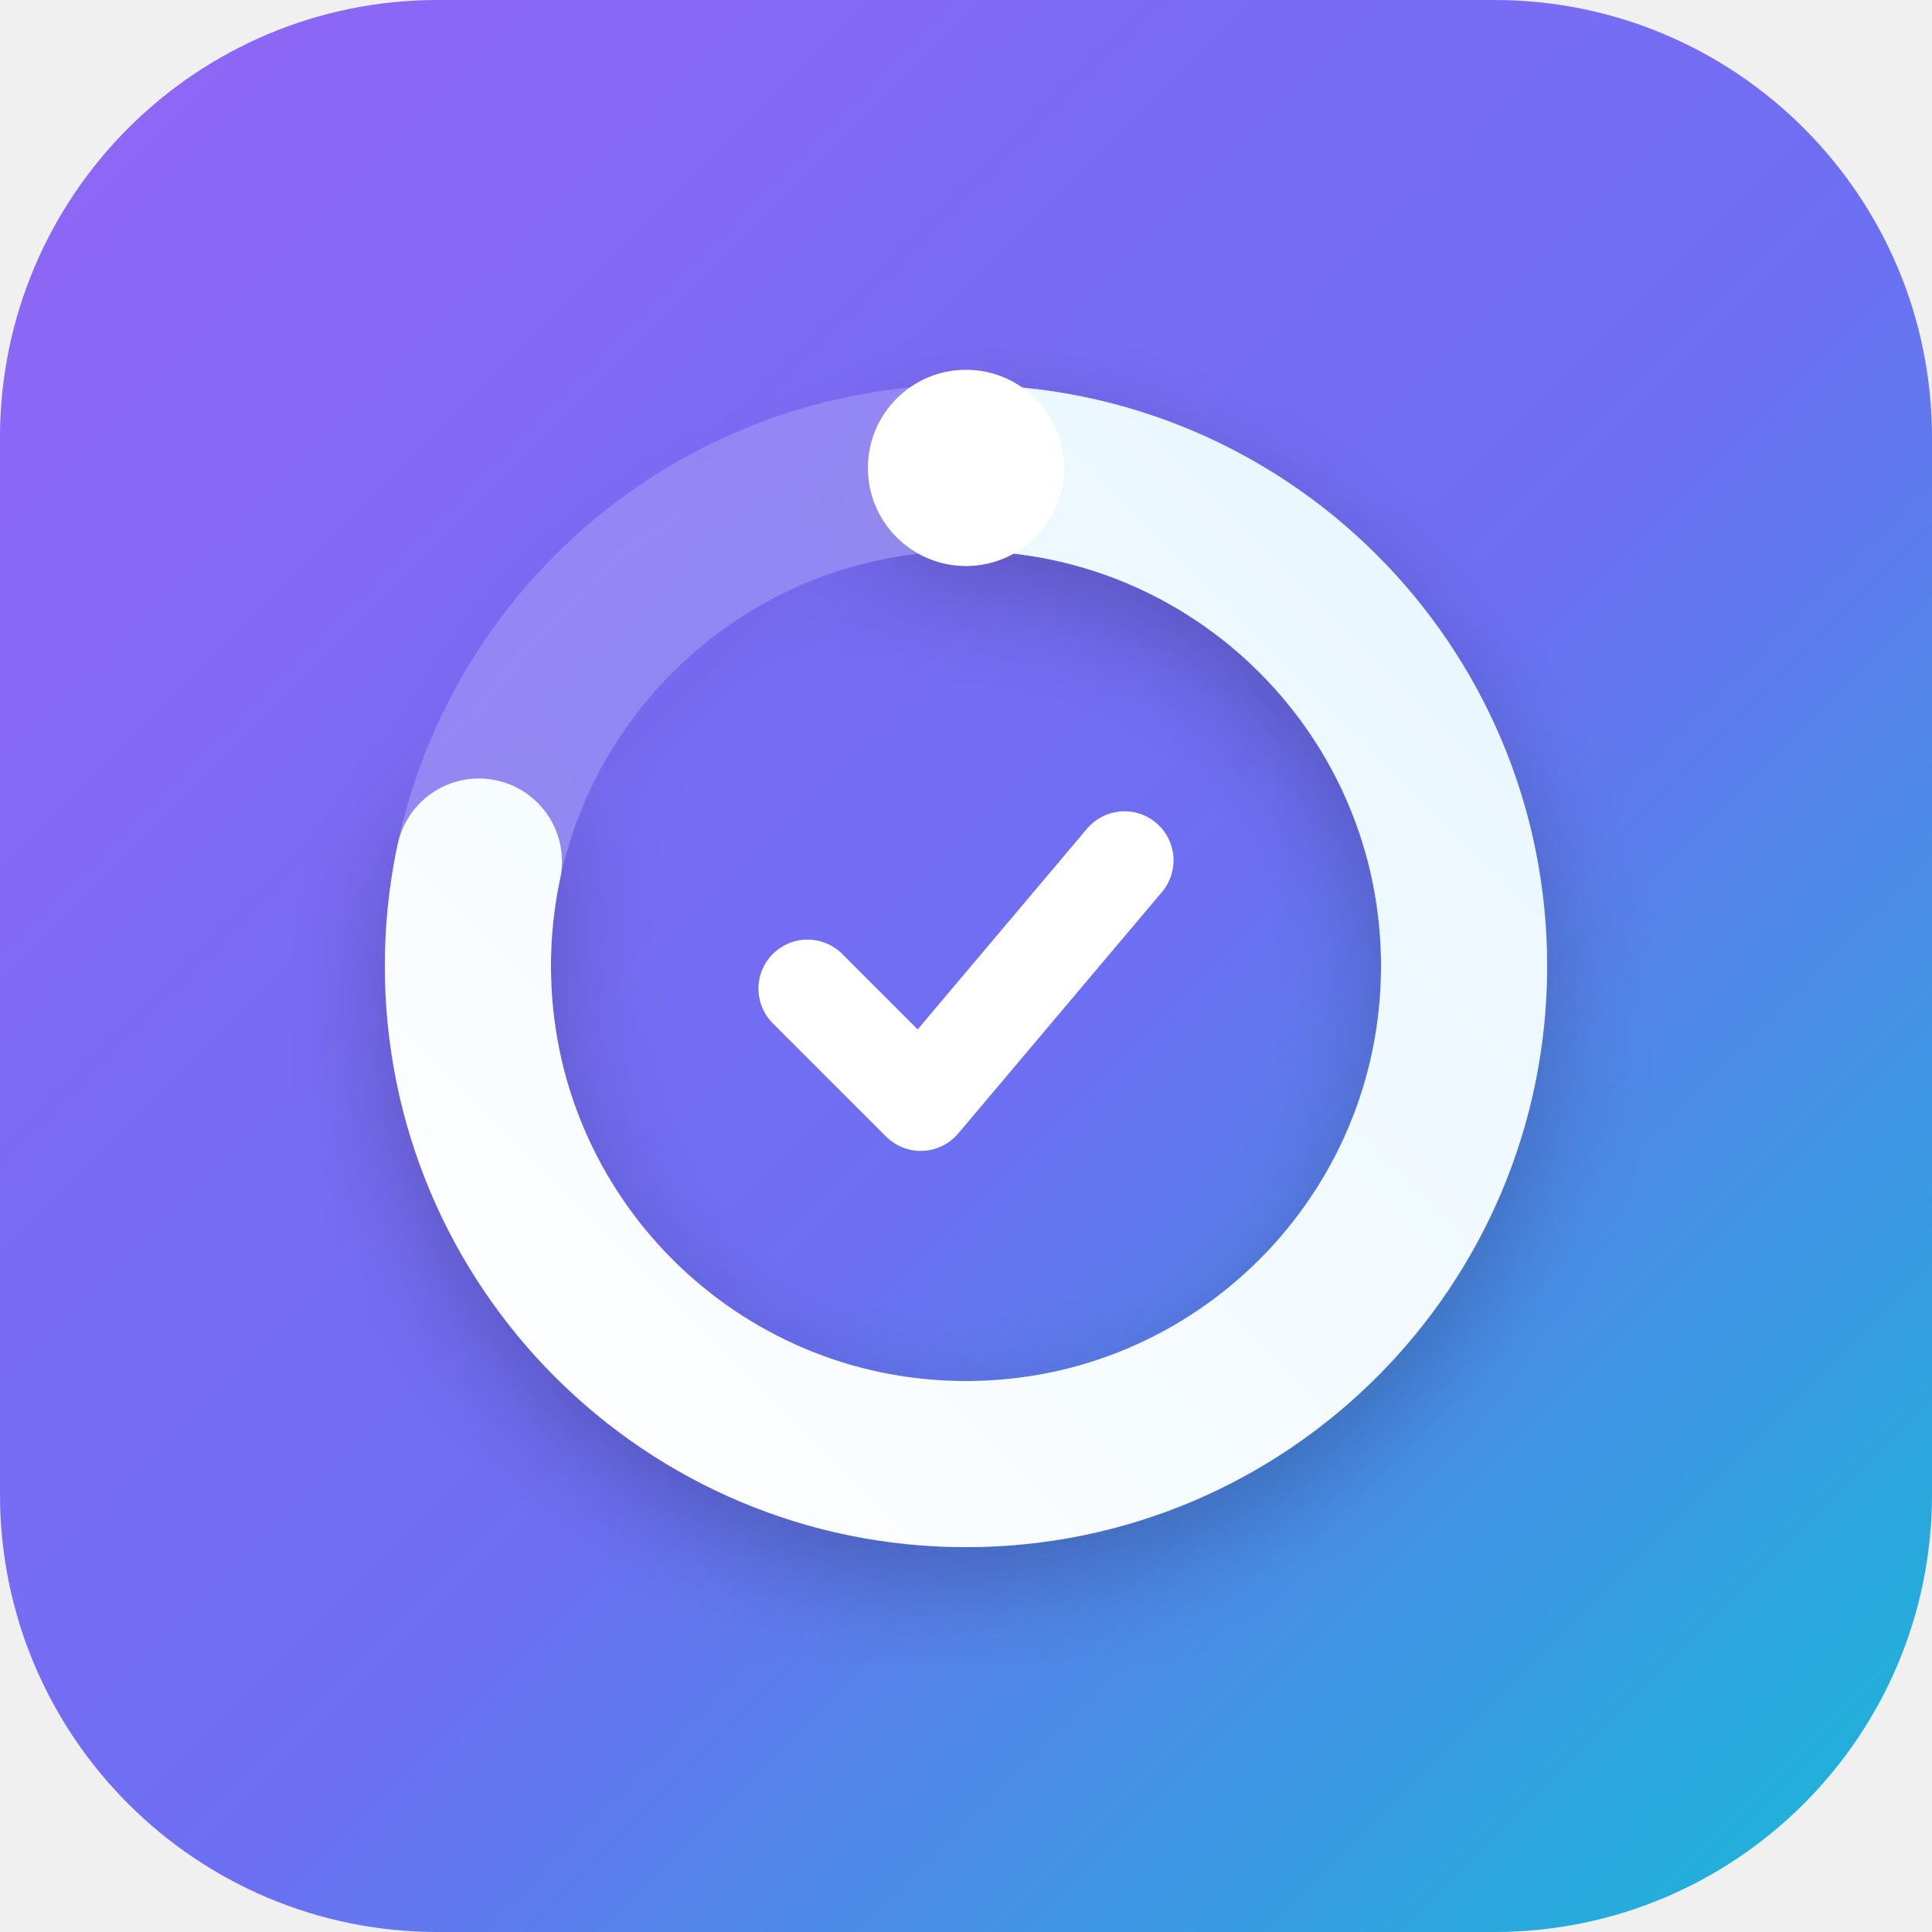
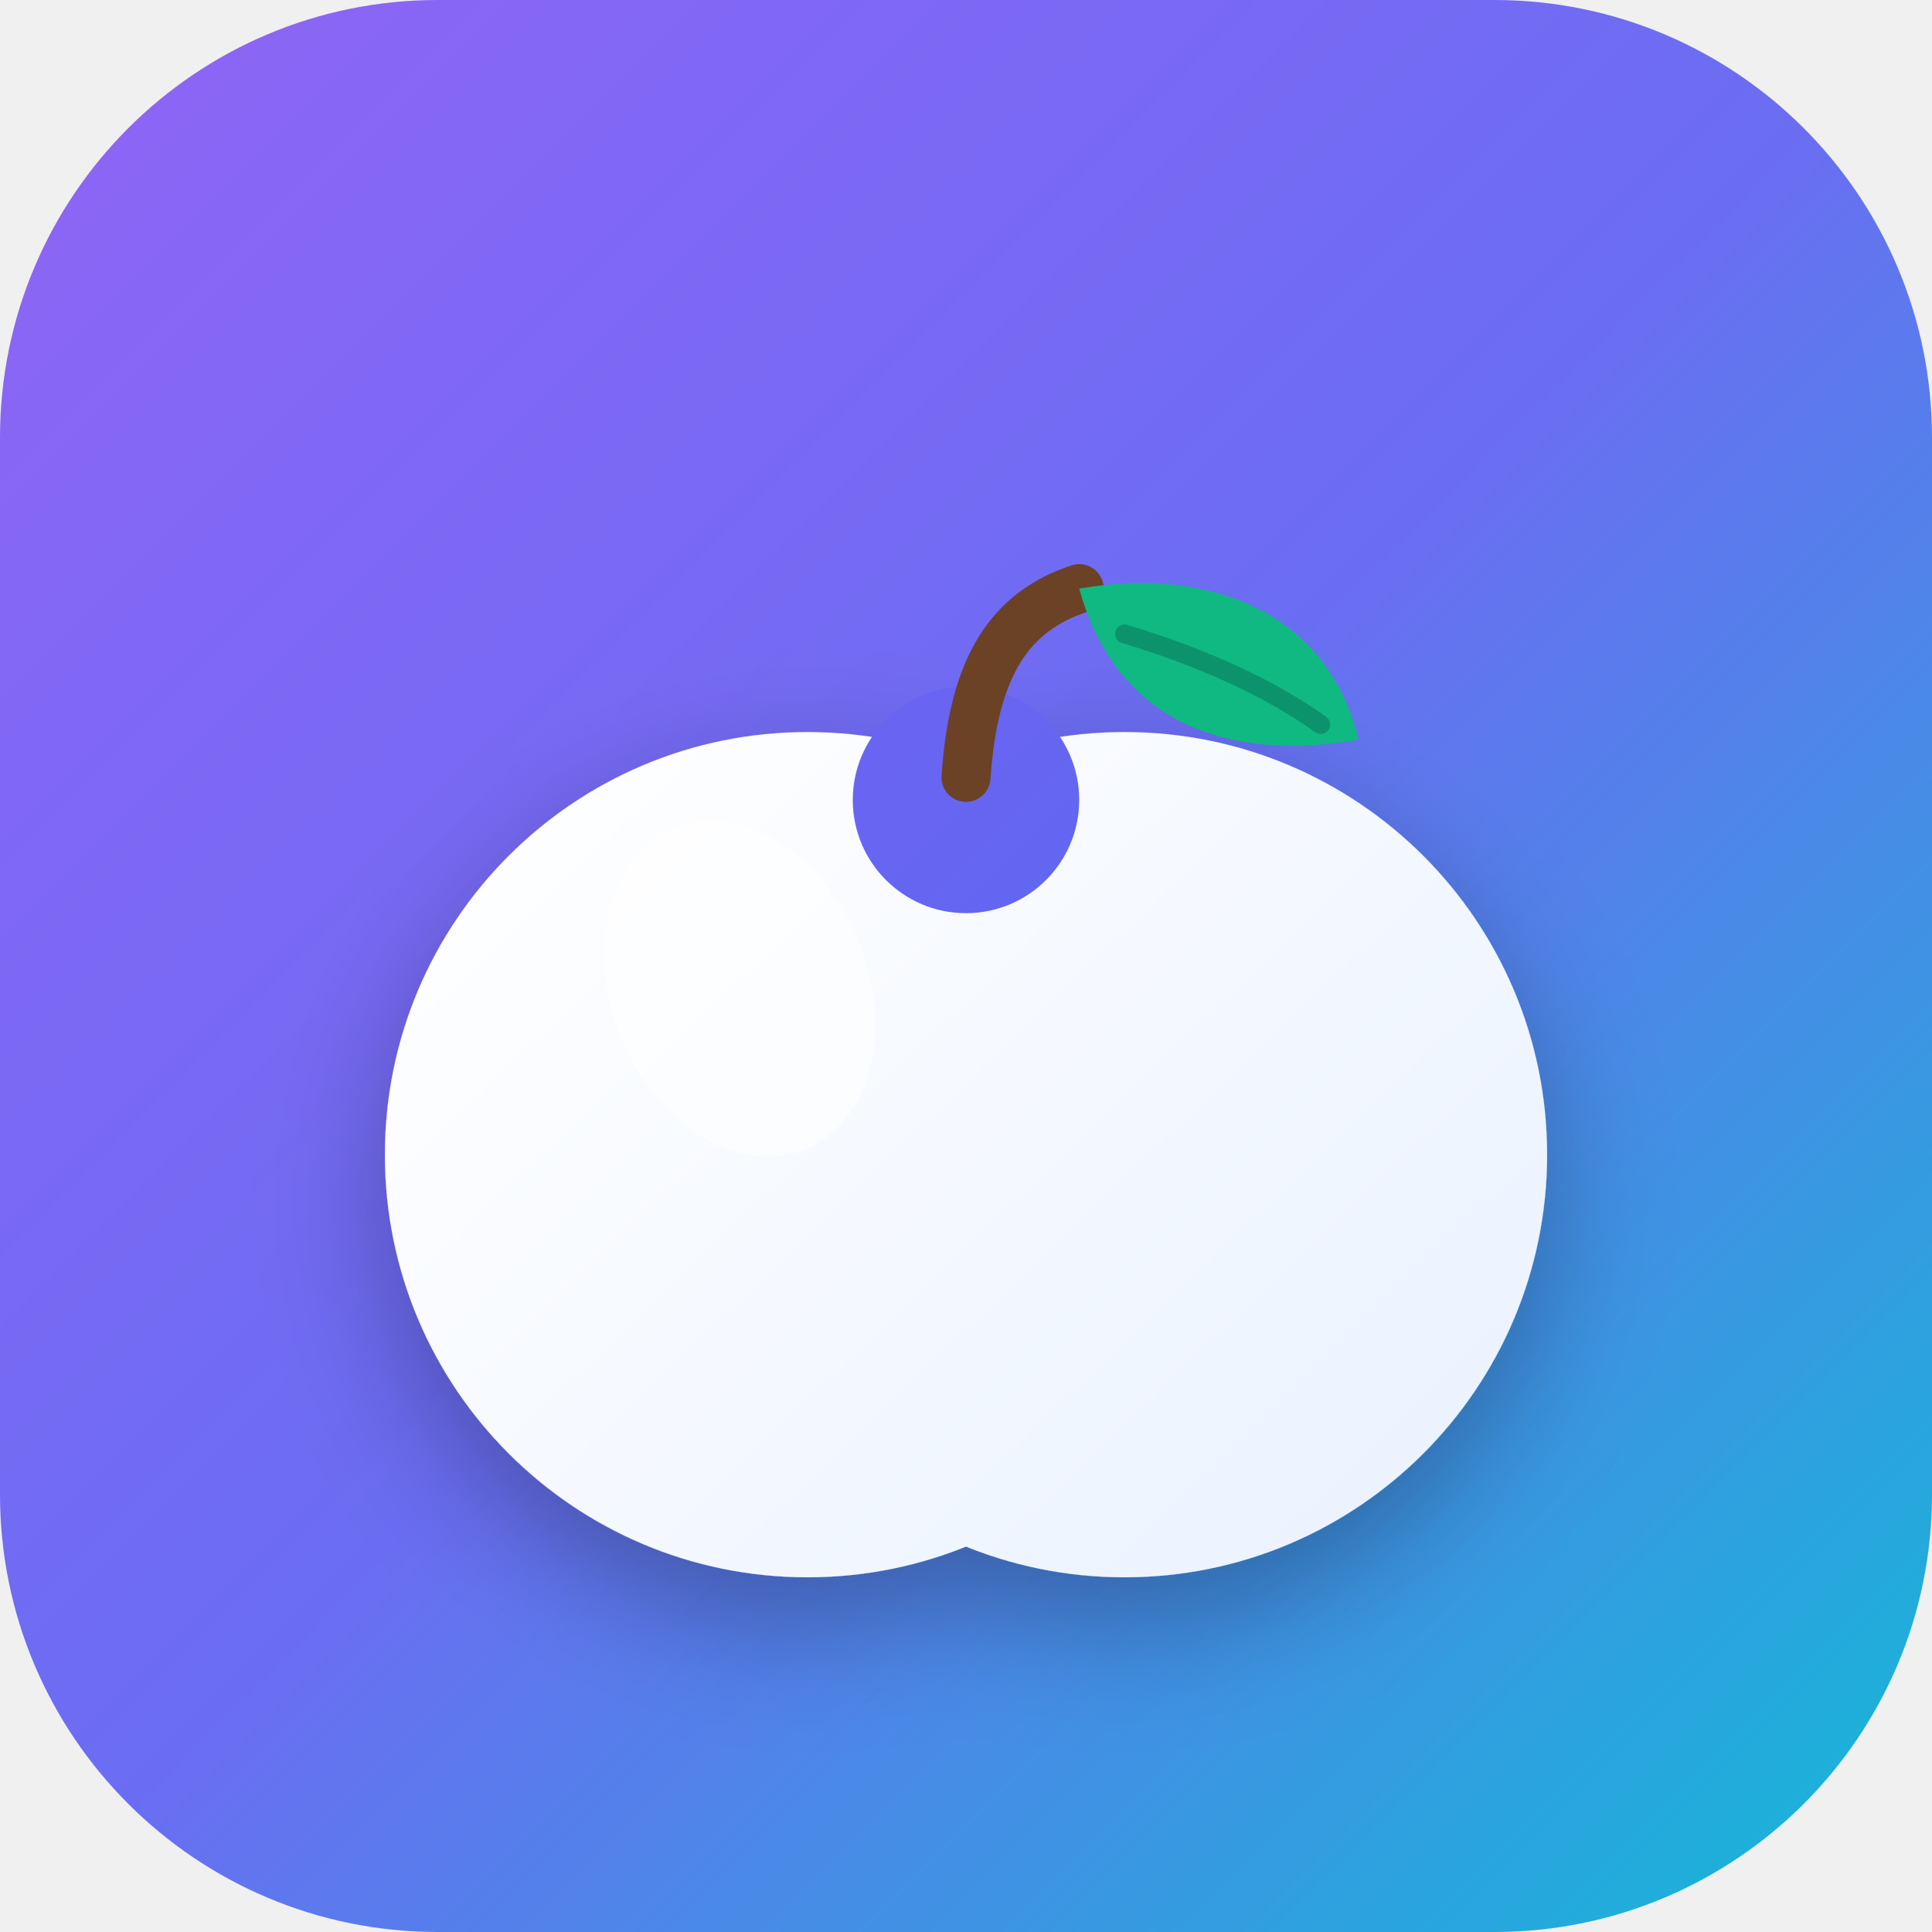
<svg xmlns="http://www.w3.org/2000/svg" width="512" height="512" viewBox="0 0 512 512" fill="none" role="img" aria-label="HelloCal logo">
  <defs>
    <linearGradient id="bg" x1="0" y1="0" x2="512" y2="512" gradientUnits="userSpaceOnUse">
      <stop stop-color="#8b5cf6" />
-       <stop offset="0.55" stop-color="#6366f1" />
+       <stop offset="0.5" stop-color="#6366f1" />
      <stop offset="1" stop-color="#06b6d4" />
    </linearGradient>
-     <linearGradient id="ring" x1="120" y1="120" x2="392" y2="392" gradientUnits="userSpaceOnUse">
+     <linearGradient id="apple" x1="150" y1="180" x2="380" y2="420" gradientUnits="userSpaceOnUse">
      <stop stop-color="#ffffff" />
-       <stop offset="1" stop-color="#e8f6ff" />
+       <stop offset="1" stop-color="#eaf2ff" />
    </linearGradient>
-     <filter id="soft" x="-20%" y="-20%" width="140%" height="140%">
-       <feDropShadow dx="0" dy="10" stdDeviation="14" flood-color="#000000" flood-opacity="0.22" />
+     <filter id="soft" x="-25%" y="-25%" width="150%" height="150%">
+       <feDropShadow dx="0" dy="12" stdDeviation="16" flood-color="#0a0b10" flood-opacity="0.28" />
    </filter>
  </defs>
-   <rect x="0" y="0" width="512" height="512" rx="116" fill="url(#bg)" />
-   <rect x="0" y="0" width="512" height="512" rx="116" fill="#ffffff" opacity="0.06" />
+   <rect width="512" height="512" rx="116" fill="url(#bg)" />
+   <rect width="512" height="512" rx="116" fill="#ffffff" opacity="0.05" />
  <g filter="url(#soft)">
-     <circle cx="256" cy="256" r="132" fill="none" stroke="#ffffff" stroke-opacity="0.18" stroke-width="44" />
-     <circle cx="256" cy="256" r="132" fill="none" stroke="url(#ring)" stroke-width="44" stroke-linecap="round" stroke-dasharray="650 829" transform="rotate(-90 256 256)" />
+     <circle cx="214" cy="306" r="112" fill="url(#apple)" />
+     <circle cx="298" cy="306" r="112" fill="url(#apple)" />
  </g>
-   <circle cx="256" cy="124" r="26" fill="#ffffff" />
-   <path d="M214 262 l30 30 l54 -64" fill="none" stroke="#ffffff" stroke-width="26" stroke-linecap="round" stroke-linejoin="round" />
+   <circle cx="256" cy="212" r="30" fill="url(#bg)" />
+   <path d="M256 206 C 258 176, 268 162, 286 156" fill="none" stroke="#6b4226" stroke-width="13" stroke-linecap="round" />
+   <path d="M286 156 C 320 150, 352 162, 360 196 C 326 202, 296 192, 286 156 Z" fill="#10b981" />
+   <path d="M298 168 C 318 174, 336 182, 350 192" fill="none" stroke="#0b7a5b" stroke-width="5" stroke-linecap="round" opacity="0.6" />
+   <ellipse cx="196" cy="262" rx="34" ry="46" fill="#ffffff" opacity="0.55" transform="rotate(-22 196 262)" />
</svg>
